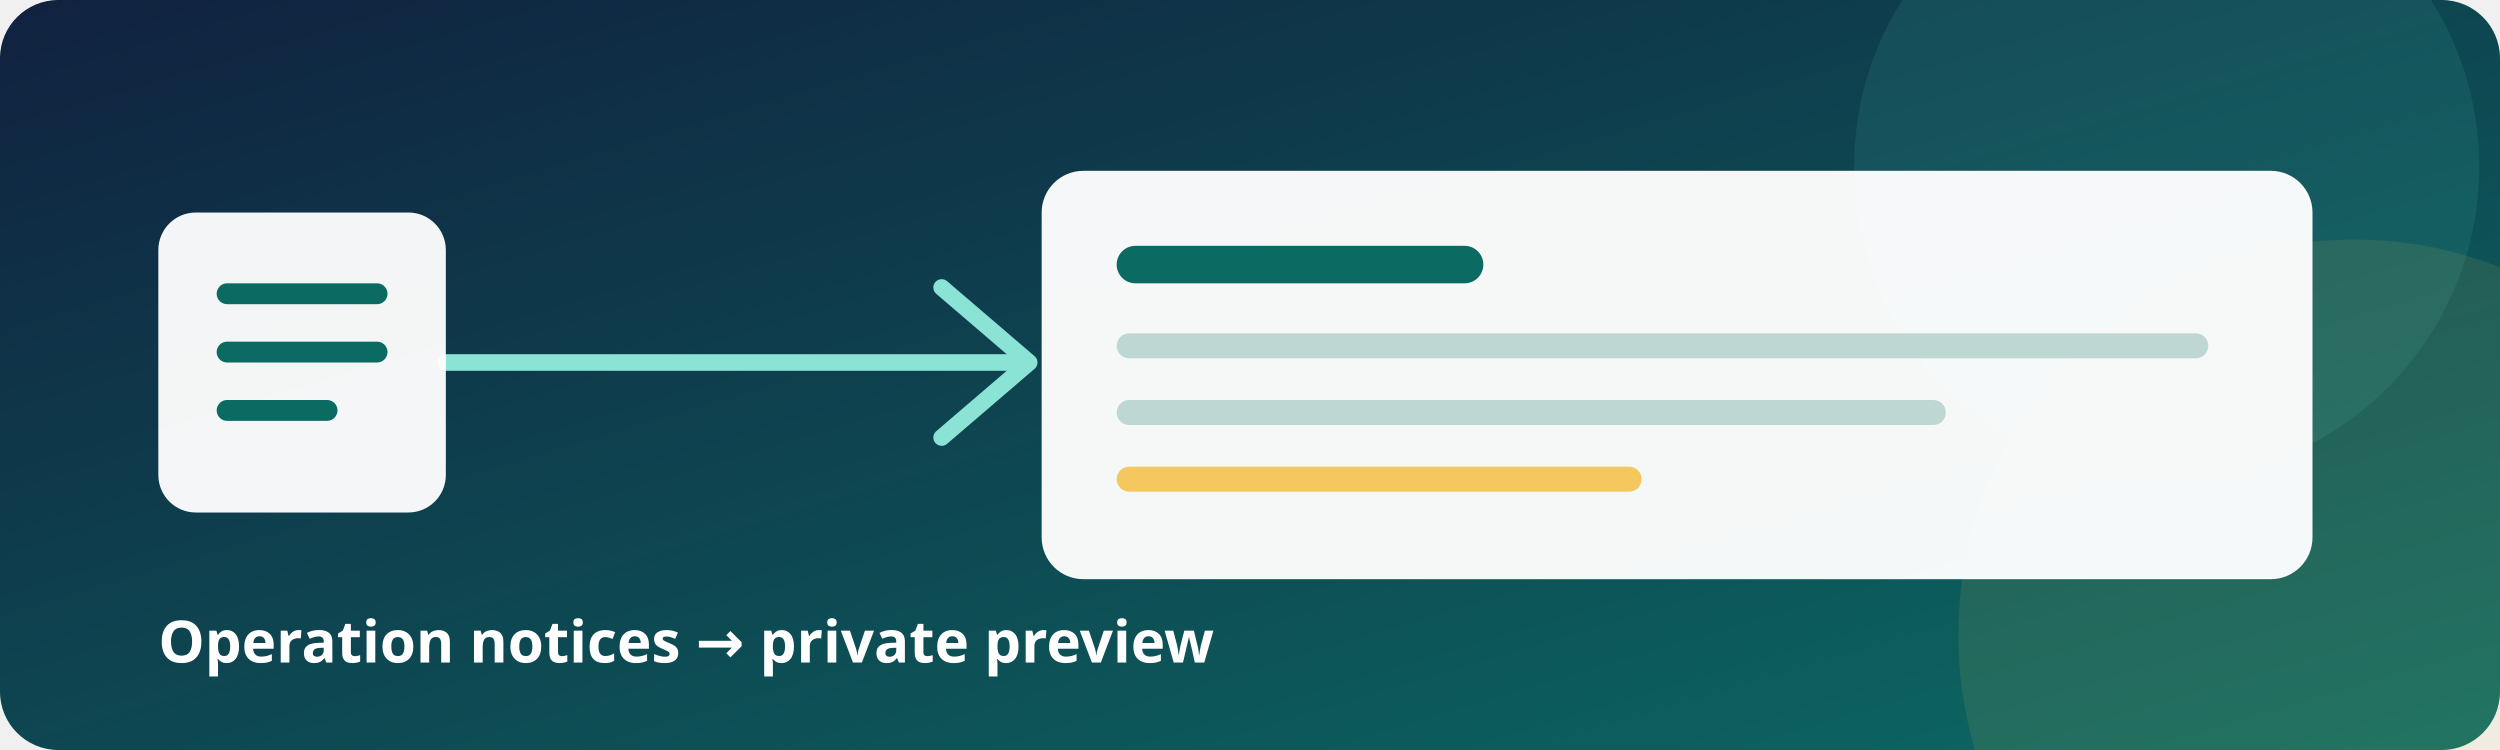
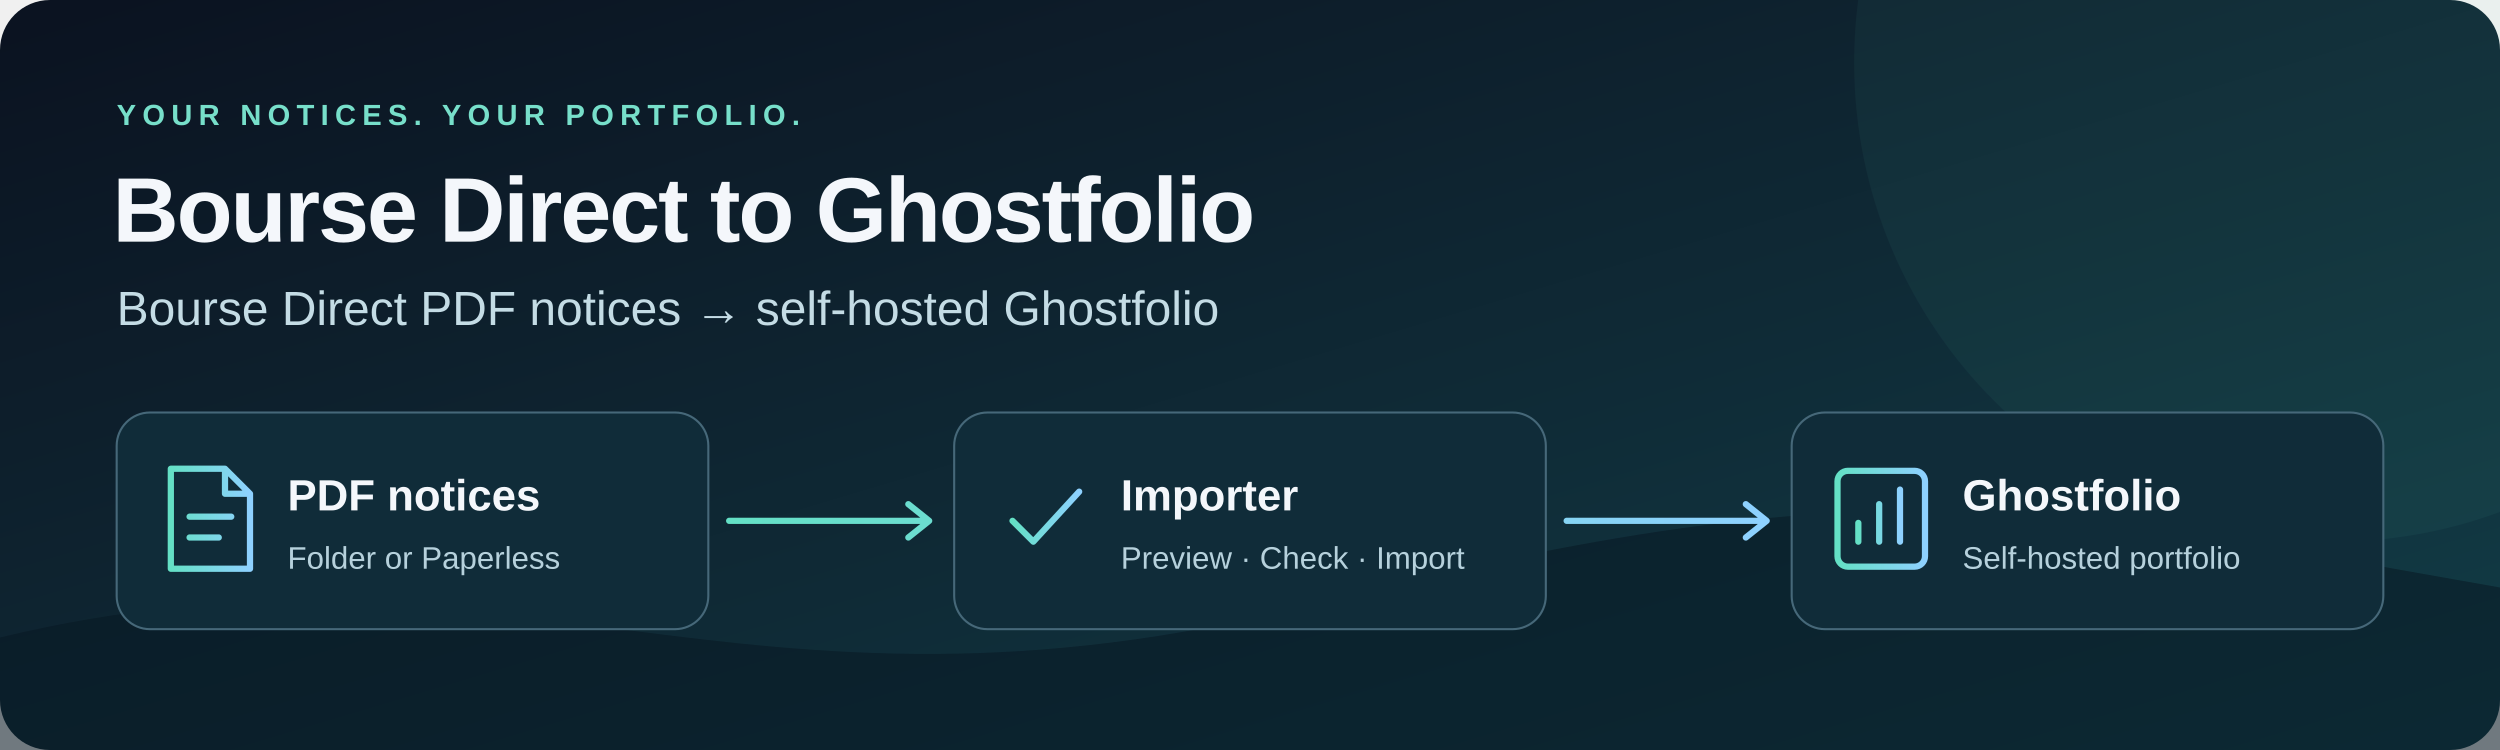
<svg xmlns="http://www.w3.org/2000/svg" width="1200" height="360" viewBox="0 0 1200 360" role="img" aria-labelledby="title desc">
  <defs>
    <linearGradient id="background" x1="0" y1="0" x2="1" y2="1">
-       <stop offset="0" stop-color="#10213f" />
-       <stop offset="1" stop-color="#0b6b63" />
+       <stop offset="0" stop-color="#0b1220" />
+       <stop offset="1" stop-color="#123d47" />
+     </linearGradient>
+     <linearGradient id="flow" x1="0" y1="0" x2="1" y2="0">
+       <stop offset="0" stop-color="#64e0c5" />
+       <stop offset="1" stop-color="#8ed1ff" />
    </linearGradient>
  </defs>
-   <rect width="1200" height="360" rx="28" fill="url(#background)" />
-   <circle cx="1040" cy="80" r="150" fill="#50c2b6" opacity=".12" />
-   <circle cx="1130" cy="305" r="190" fill="#f4c85f" opacity=".10" />
-   <path d="M214 174h274" stroke="#8be3d5" stroke-width="8" stroke-linecap="round" />
-   <path d="m452 138 42 36-42 36" fill="none" stroke="#8be3d5" stroke-width="8" stroke-linecap="round" stroke-linejoin="round" />
-   <rect x="76" y="102" width="138" height="144" rx="18" fill="#fff" opacity=".95" />
-   <path d="M109 141h72M109 169h72M109 197h48" stroke="#0b6b63" stroke-width="10" stroke-linecap="round" />
-   <rect x="500" y="82" width="610" height="196" rx="20" fill="#fff" opacity=".96" />
-   <rect x="536" y="118" width="176" height="18" rx="9" fill="#0b6b63" />
-   <rect x="536" y="160" width="524" height="12" rx="6" fill="#bed7d3" />
-   <rect x="536" y="192" width="398" height="12" rx="6" fill="#bed7d3" />
-   <rect x="536" y="224" width="252" height="12" rx="6" fill="#f4c85f" />
-   <text x="76" y="318" fill="#ffffff" font-family="system-ui, sans-serif" font-size="28" font-weight="700">Operation notices → private preview</text>
+   <rect width="1200" height="360" rx="24" fill="url(#background)" />
+   <circle cx="1120" cy="30" r="230" fill="#64e0c5" opacity=".05" />
+   <path d="M0 306C240 248 354 360 630 290S982 244 1200 282V360H0Z" fill="#071722" opacity=".55" />
+   <g font-family="Segoe UI,Arial,sans-serif">
+     <text x="56" y="60" fill="#77dfca" font-size="14" font-weight="700" letter-spacing="3">YOUR NOTICES. YOUR PORTFOLIO.</text>
+     <text x="54" y="116" fill="#f4f7fb" font-size="44" font-weight="700" letter-spacing="-1">Bourse Direct to Ghostfolio</text>
+     <text x="56" y="156" fill="#c4dce5" font-size="23">Bourse Direct PDF notices → self-hosted Ghostfolio</text>
+     <g fill="#102c39" stroke="#466879" stroke-width="1">
+       <rect x="56" y="198" width="284" height="104" rx="16" />
+       <rect x="458" y="198" width="284" height="104" rx="16" />
+       <rect x="860" y="198" width="284" height="104" rx="16" />
+     </g>
+     <g fill="none" stroke="url(#flow)" stroke-width="3" stroke-linecap="round" stroke-linejoin="round">
+       <path d="M350 250h96m-10-8 10 8-10 8M752 250h96m-10-8 10 8-10 8" />
+       <path d="M82 225h26l12 12v36H82zM108 225v12h12M91 248h20m-20 10h14" />
+       <path d="m486 250 10 10 22-24" />
+       <rect x="882" y="226" width="42" height="46" rx="5" />
+       <path d="M892 260v-9m10 9v-18m10 18v-25" />
+     </g>
+     <g fill="#f4f7fb" font-size="21" font-weight="600">
+       <text x="138" y="245">PDF notices</text>
+       <text x="538" y="245">Importer</text>
+       <text x="942" y="245">Ghostfolio</text>
+     </g>
+     <g fill="#b6d1dc" font-size="15">
+       <text x="138" y="273">Folder or Paperless</text>
+       <text x="538" y="273">Preview · Check · Import</text>
+       <text x="942" y="273">Self-hosted portfolio</text>
+     </g>
+   </g>
</svg>
